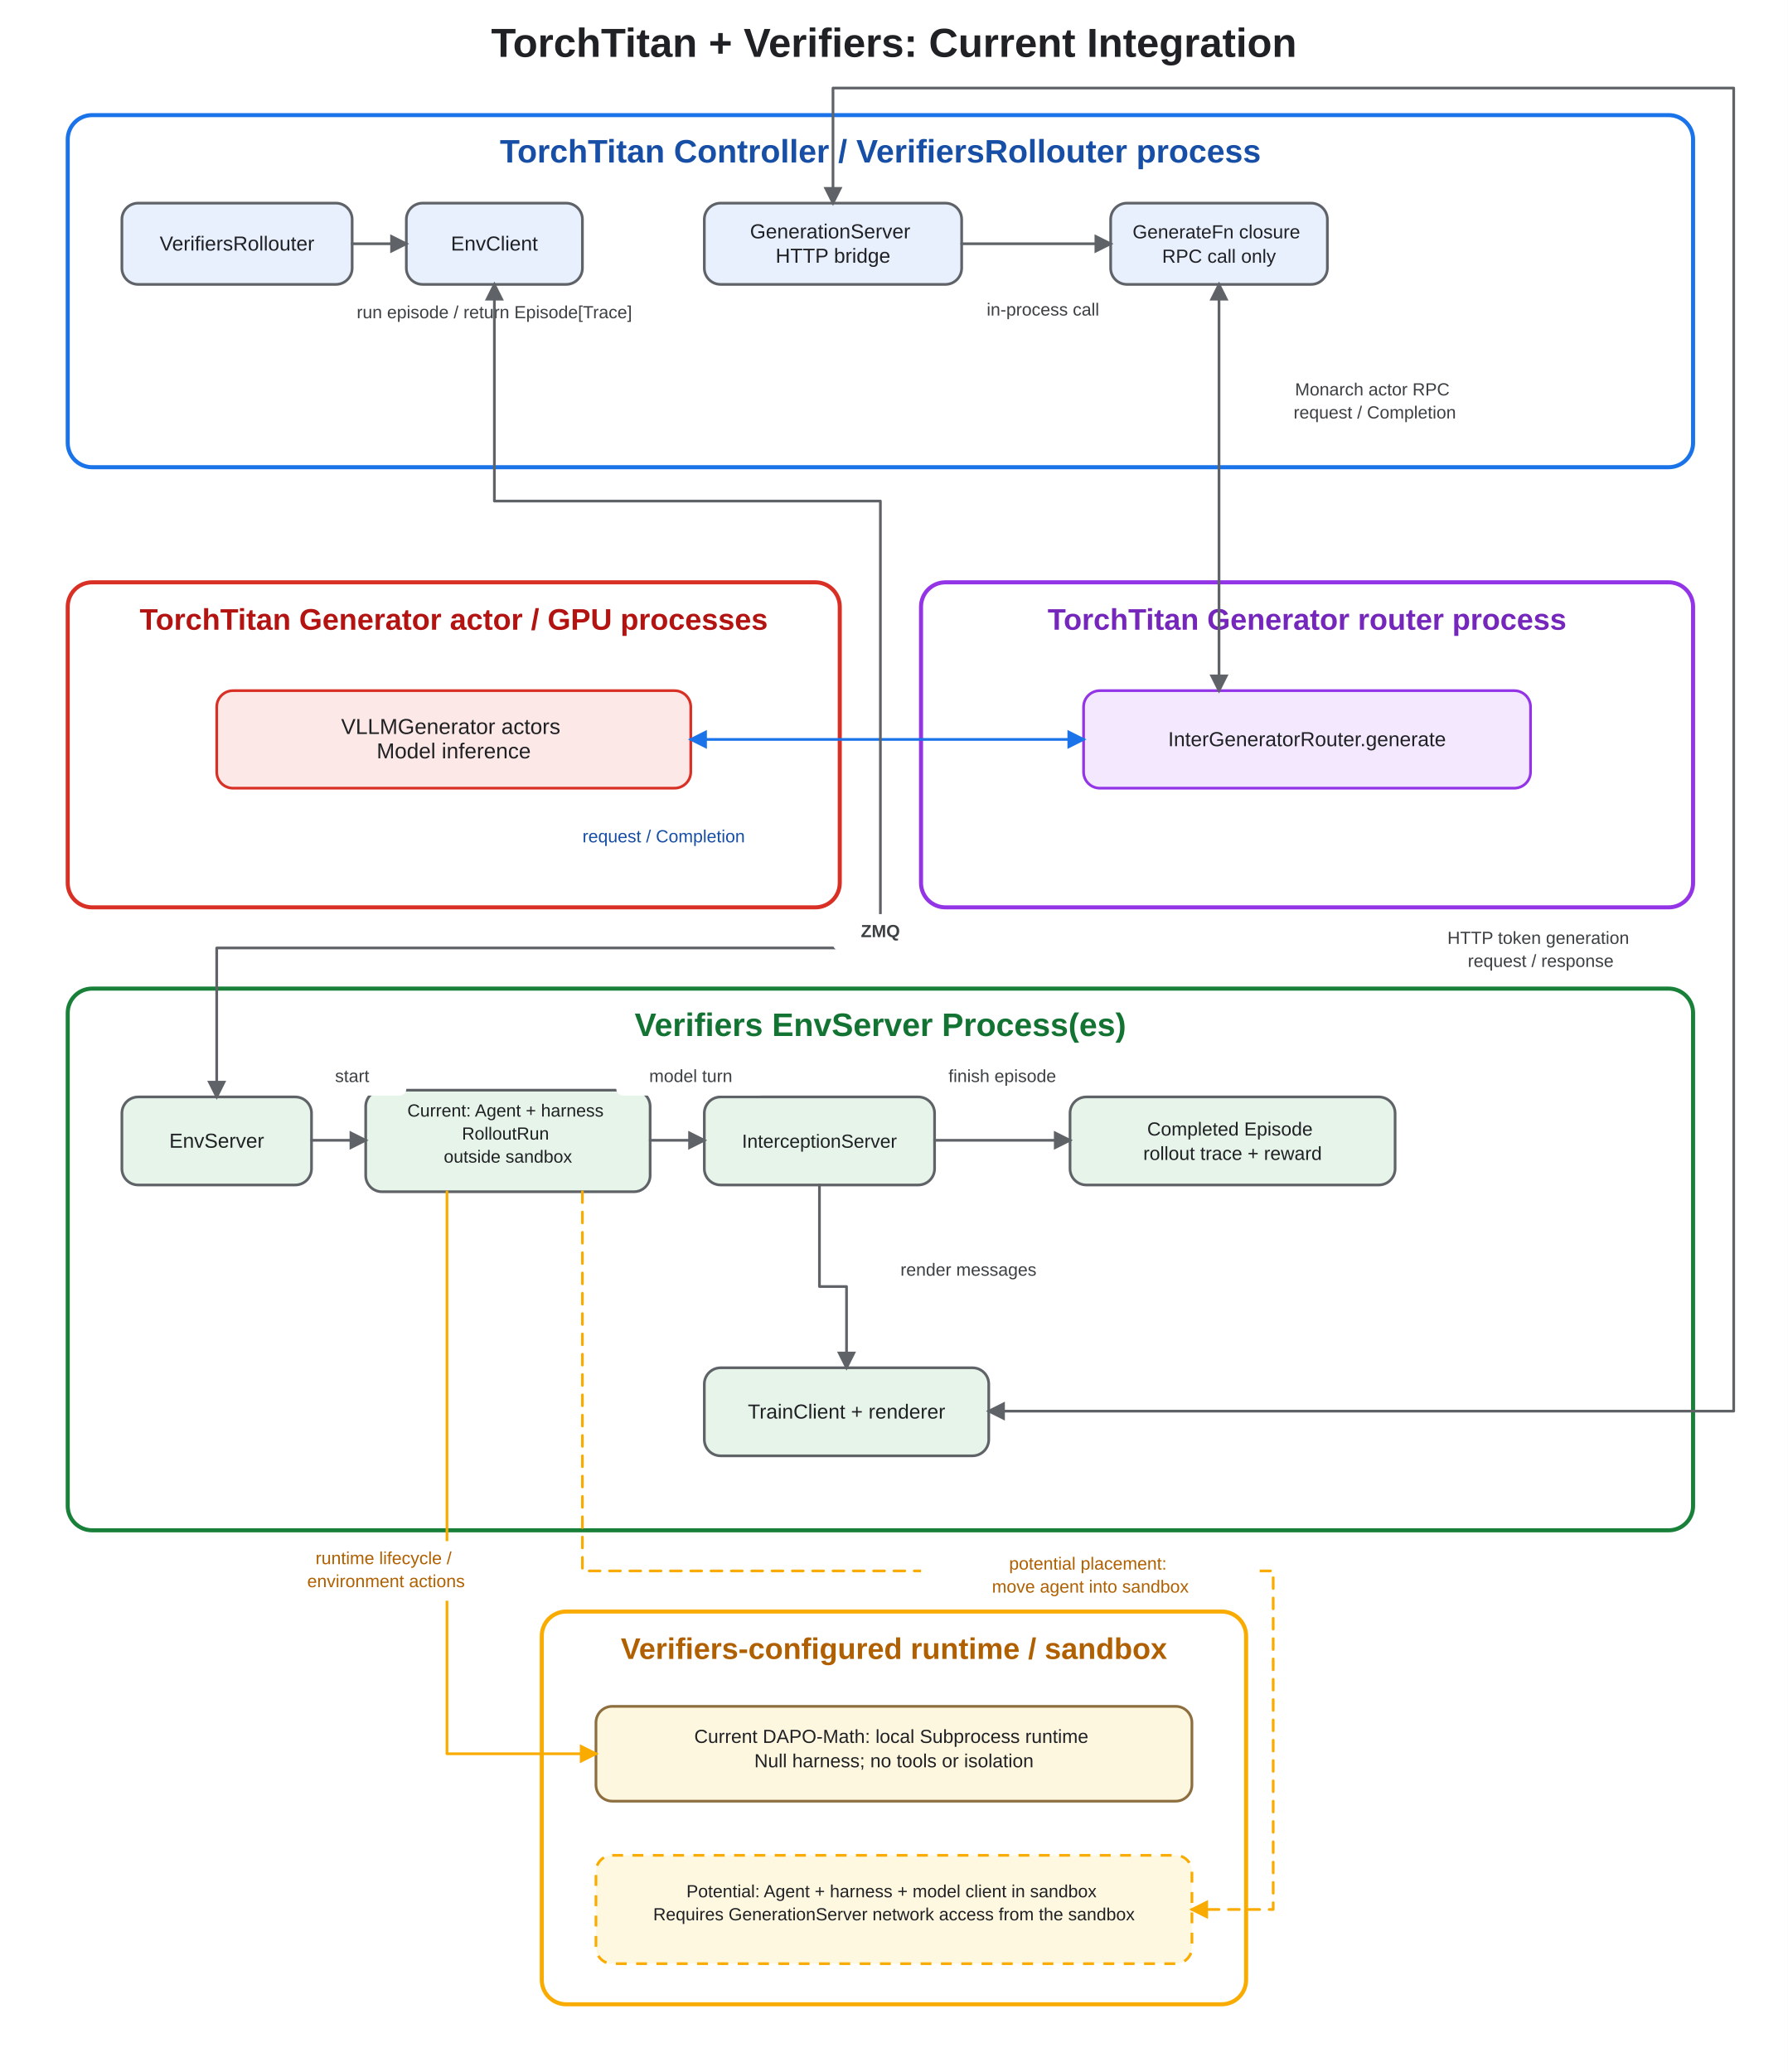
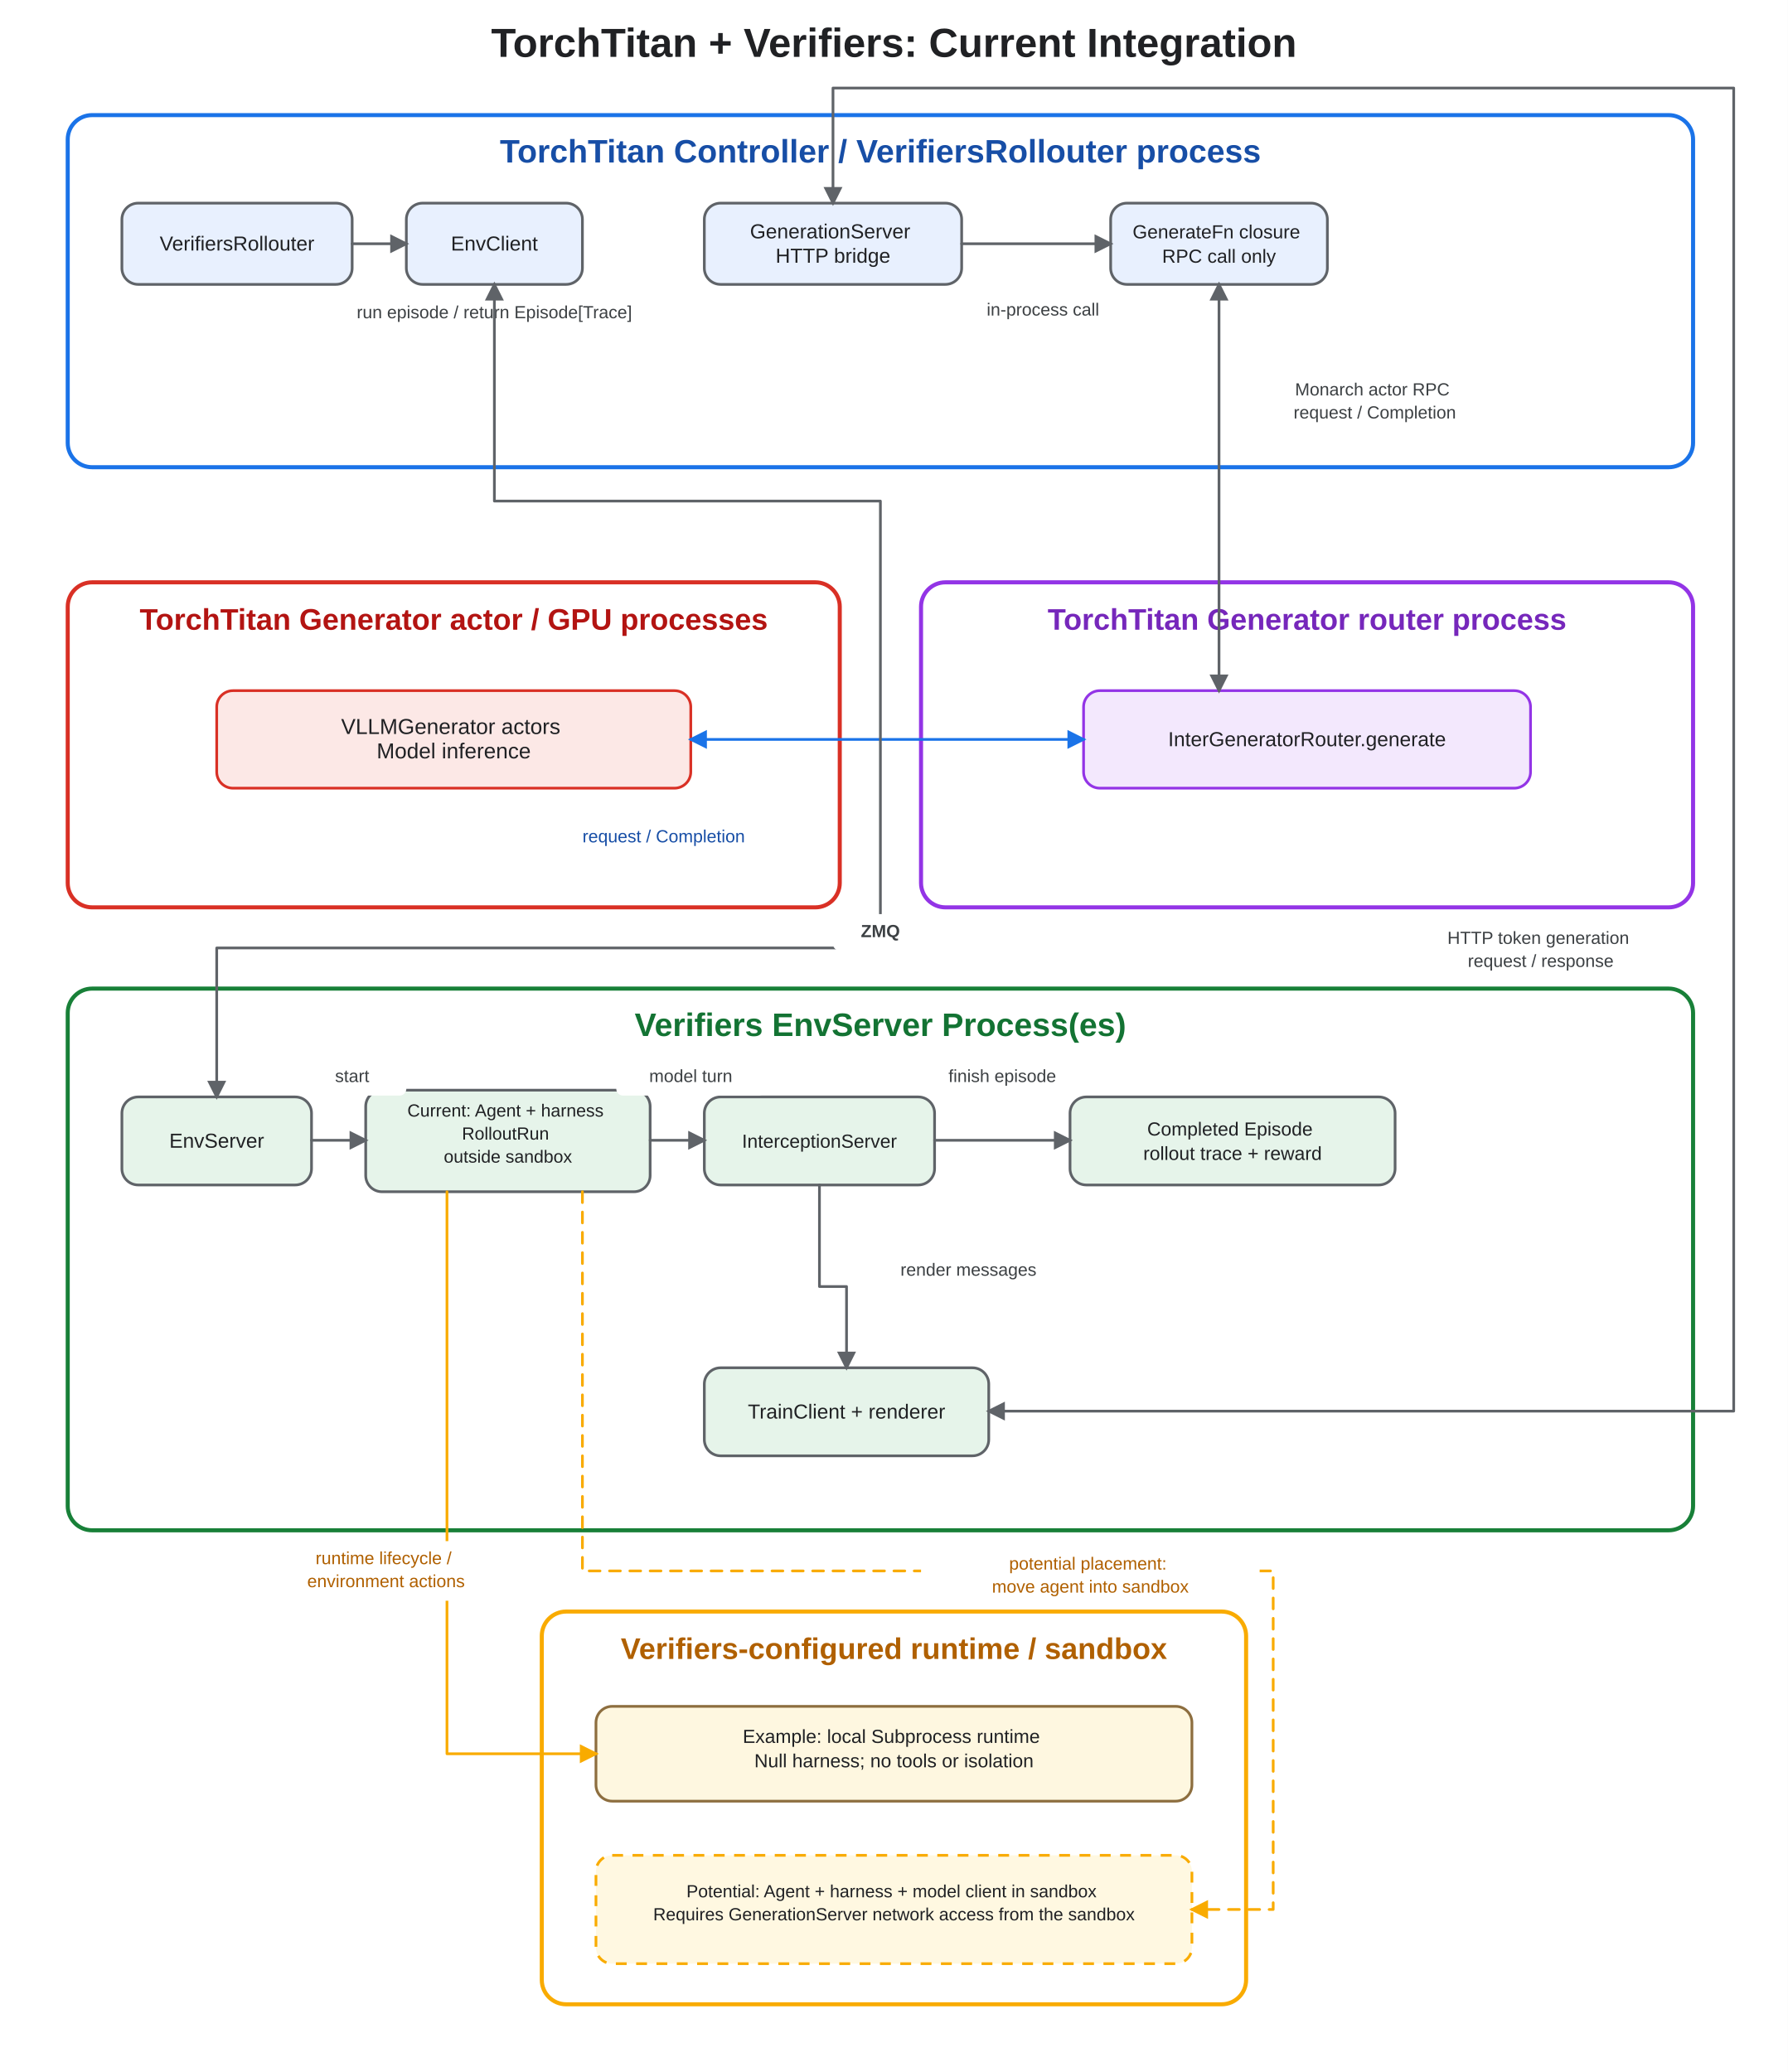
<svg xmlns="http://www.w3.org/2000/svg" width="1320" height="1530" viewBox="0 0 1320 1530">
  <defs>
    <marker id="gray" viewBox="0 0 10 10" markerWidth="7" markerHeight="7" refX="8.5" refY="5" orient="auto-start-reverse" markerUnits="strokeWidth">
      <path d="M0,0 L10,5 L0,10 z" fill="#5f6368" />
    </marker>
    <marker id="blue" viewBox="0 0 10 10" markerWidth="7" markerHeight="7" refX="8.5" refY="5" orient="auto-start-reverse" markerUnits="strokeWidth">
      <path d="M0,0 L10,5 L0,10 z" fill="#1a73e8" />
    </marker>
    <marker id="purple" viewBox="0 0 10 10" markerWidth="7" markerHeight="7" refX="8.5" refY="5" orient="auto-start-reverse" markerUnits="strokeWidth">
      <path d="M0,0 L10,5 L0,10 z" fill="#9334e6" />
    </marker>
    <marker id="green" viewBox="0 0 10 10" markerWidth="7" markerHeight="7" refX="8.5" refY="5" orient="auto-start-reverse" markerUnits="strokeWidth">
      <path d="M0,0 L10,5 L0,10 z" fill="#188038" />
    </marker>
    <marker id="orange" viewBox="0 0 10 10" markerWidth="7" markerHeight="7" refX="8.5" refY="5" orient="auto-start-reverse" markerUnits="strokeWidth">
      <path d="M0,0 L10,5 L0,10 z" fill="#f9ab00" />
    </marker>
  </defs>
  <rect width="1320" height="1530" fill="#ffffff" />
  <text x="660" y="42" fill="#202124" font-family="Arial, Helvetica, sans-serif" font-size="30" font-weight="700" text-anchor="middle">
    <tspan x="660" dy="0">TorchTitan + Verifiers: Current Integration</tspan>
  </text>
  <rect x="50" y="85" width="1200" height="260" rx="18" fill="#ffffff" stroke="#1a73e8" stroke-width="3" />
  <text x="650" y="120" fill="#174ea6" font-family="Arial, Helvetica, sans-serif" font-size="24" font-weight="700" text-anchor="middle">
    <tspan x="650" dy="0">TorchTitan Controller / VerifiersRollouter process</tspan>
  </text>
  <rect x="90" y="150" width="170" height="60" rx="12" fill="#e8f0fe" stroke="#5f6368" stroke-width="2" />
  <text x="175" y="185" fill="#202124" font-family="Arial, Helvetica, sans-serif" font-size="15" font-weight="500" text-anchor="middle">
    <tspan x="175" dy="0">VerifiersRollouter</tspan>
  </text>
  <rect x="300" y="150" width="130" height="60" rx="12" fill="#e8f0fe" stroke="#5f6368" stroke-width="2" />
  <text x="365" y="185" fill="#202124" font-family="Arial, Helvetica, sans-serif" font-size="15" font-weight="500" text-anchor="middle">
    <tspan x="365" dy="0">EnvClient</tspan>
  </text>
  <rect x="520" y="150" width="190" height="60" rx="12" fill="#e8f0fe" stroke="#5f6368" stroke-width="2" />
  <text x="615" y="176" fill="#202124" font-family="Arial, Helvetica, sans-serif" font-size="15" font-weight="500" text-anchor="middle">
    <tspan x="615" dy="0">GenerationServer</tspan>
    <tspan x="615" dy="18">HTTP bridge</tspan>
  </text>
  <rect x="820" y="150" width="160" height="60" rx="12" fill="#e8f0fe" stroke="#5f6368" stroke-width="2" />
  <text x="900" y="176" fill="#202124" font-family="Arial, Helvetica, sans-serif" font-size="14" font-weight="500" text-anchor="middle">
    <tspan x="900" dy="0">GenerateFn closure</tspan>
    <tspan x="900" dy="18">RPC call only</tspan>
  </text>
  <rect x="50" y="430" width="570" height="240" rx="18" fill="#ffffff" stroke="#d93025" stroke-width="3" />
  <text x="335" y="465" fill="#b31412" font-family="Arial, Helvetica, sans-serif" font-size="22" font-weight="700" text-anchor="middle">
    <tspan x="335" dy="0">TorchTitan Generator actor / GPU processes</tspan>
  </text>
  <rect x="160" y="510" width="350" height="72" rx="12" fill="#fce8e6" stroke="#d93025" stroke-width="2" />
  <text x="335" y="542" fill="#202124" font-family="Arial, Helvetica, sans-serif" font-size="16" font-weight="500" text-anchor="middle">
    <tspan x="335" dy="0">VLLMGenerator actors</tspan>
    <tspan x="335" dy="18">Model inference</tspan>
  </text>
  <rect x="680" y="430" width="570" height="240" rx="18" fill="#ffffff" stroke="#9334e6" stroke-width="3" />
  <text x="965" y="465" fill="#7627bb" font-family="Arial, Helvetica, sans-serif" font-size="22" font-weight="700" text-anchor="middle">
    <tspan x="965" dy="0">TorchTitan Generator router process</tspan>
  </text>
  <rect x="800" y="510" width="330" height="72" rx="12" fill="#f3e8fd" stroke="#9334e6" stroke-width="2" />
  <text x="965" y="551" fill="#202124" font-family="Arial, Helvetica, sans-serif" font-size="15" font-weight="500" text-anchor="middle">
    <tspan x="965" dy="0">InterGeneratorRouter.generate</tspan>
  </text>
  <rect x="50" y="730" width="1200" height="400" rx="18" fill="#ffffff" stroke="#188038" stroke-width="3" />
  <text x="650" y="765" fill="#137333" font-family="Arial, Helvetica, sans-serif" font-size="24" font-weight="700" text-anchor="middle">
    <tspan x="650" dy="0">Verifiers EnvServer Process(es)</tspan>
  </text>
  <rect x="90" y="810" width="140" height="65" rx="12" fill="#e6f4ea" stroke="#5f6368" stroke-width="2" />
  <text x="160" y="847.5" fill="#202124" font-family="Arial, Helvetica, sans-serif" font-size="15" font-weight="500" text-anchor="middle">
    <tspan x="160" dy="0">EnvServer</tspan>
  </text>
  <rect x="270" y="805" width="210" height="75" rx="12" fill="#e6f4ea" stroke="#5f6368" stroke-width="2" />
  <text x="375" y="824.5" fill="#202124" font-family="Arial, Helvetica, sans-serif" font-size="13" font-weight="500" text-anchor="middle">
    <tspan x="375" dy="0">Current: Agent + harness</tspan>
    <tspan x="375" dy="17">RolloutRun</tspan>
    <tspan x="375" dy="17">outside sandbox</tspan>
  </text>
  <rect x="520" y="810" width="170" height="65" rx="12" fill="#e6f4ea" stroke="#5f6368" stroke-width="2" />
  <text x="605" y="847.5" fill="#202124" font-family="Arial, Helvetica, sans-serif" font-size="14" font-weight="500" text-anchor="middle">
    <tspan x="605" dy="0">InterceptionServer</tspan>
  </text>
  <rect x="790" y="810" width="240" height="65" rx="12" fill="#e6f4ea" stroke="#5f6368" stroke-width="2" />
  <text x="910" y="838.5" fill="#202124" font-family="Arial, Helvetica, sans-serif" font-size="14" font-weight="500" text-anchor="middle">
    <tspan x="910" dy="0">Completed Episode</tspan>
    <tspan x="910" dy="18">rollout trace + reward</tspan>
  </text>
  <rect x="520" y="1010" width="210" height="65" rx="12" fill="#e6f4ea" stroke="#5f6368" stroke-width="2" />
  <text x="625" y="1047.5" fill="#202124" font-family="Arial, Helvetica, sans-serif" font-size="15" font-weight="500" text-anchor="middle">
    <tspan x="625" dy="0">TrainClient + renderer</tspan>
  </text>
  <rect x="400" y="1190" width="520" height="290" rx="18" fill="#ffffff" stroke="#f9ab00" stroke-width="3" />
  <text x="660" y="1225" fill="#b06000" font-family="Arial, Helvetica, sans-serif" font-size="22" font-weight="700" text-anchor="middle">
    <tspan x="660" dy="0">Verifiers-configured runtime / sandbox</tspan>
  </text>
  <rect x="440" y="1260" width="440" height="70" rx="12" fill="#fef7e0" stroke="#8d6e3f" stroke-width="2" />
  <text x="660" y="1287" fill="#202124" font-family="Arial, Helvetica, sans-serif" font-size="14" font-weight="500" text-anchor="middle">
-     <tspan x="660" dy="0">Current DAPO-Math: local Subprocess runtime</tspan>
+     <tspan x="660" dy="0">Example: local Subprocess runtime</tspan>
    <tspan x="660" dy="18">Null harness; no tools or isolation</tspan>
  </text>
  <rect x="440" y="1370" width="440" height="80" rx="12" fill="#fff8e1" stroke="#f9ab00" stroke-width="2" stroke-dasharray="8 7" />
  <text x="660" y="1401" fill="#202124" font-family="Arial, Helvetica, sans-serif" font-size="13" font-weight="500" text-anchor="middle">
    <tspan x="660" dy="0">Potential: Agent + harness + model client in sandbox</tspan>
    <tspan x="660" dy="17">Requires GenerationServer network access from the sandbox</tspan>
  </text>
  <path d="M260 180 H300" fill="none" stroke="#5f6368" stroke-width="2" stroke-linejoin="round" stroke-linecap="round" marker-end="url(#gray)" />
  <rect x="235" y="218" width="260" height="27" rx="5" fill="#ffffff" stroke="none" stroke-width="0" />
  <text x="365" y="235" fill="#3c4043" font-family="Arial, Helvetica, sans-serif" font-size="13" font-weight="500" text-anchor="middle">
    <tspan x="365" dy="0">run episode / return Episode[Trace]</tspan>
  </text>
  <path d="M710 180 H820" fill="none" stroke="#5f6368" stroke-width="2" stroke-linejoin="round" stroke-linecap="round" marker-end="url(#gray)" />
  <rect x="705" y="216" width="130" height="27" rx="5" fill="#ffffff" stroke="none" stroke-width="0" />
  <text x="770" y="233" fill="#3c4043" font-family="Arial, Helvetica, sans-serif" font-size="13" font-weight="500" text-anchor="middle">
    <tspan x="770" dy="0">in-process call</tspan>
  </text>
  <path d="M900 210 V510" fill="none" stroke="#5f6368" stroke-width="2" stroke-linejoin="round" stroke-linecap="round" marker-start="url(#gray)" marker-end="url(#gray)" />
  <rect x="915" y="275" width="200" height="44" rx="5" fill="#ffffff" stroke="none" stroke-width="0" />
  <text x="1015" y="292" fill="#3c4043" font-family="Arial, Helvetica, sans-serif" font-size="13" font-weight="500" text-anchor="middle">
    <tspan x="1015" dy="0">Monarch actor RPC</tspan>
    <tspan x="1015" dy="17">request / Completion</tspan>
  </text>
  <path d="M800 546 H510" fill="none" stroke="#1a73e8" stroke-width="2" stroke-linejoin="round" stroke-linecap="round" marker-start="url(#blue)" marker-end="url(#blue)" />
  <rect x="385" y="605" width="210" height="27" rx="5" fill="#ffffff" stroke="none" stroke-width="0" />
  <text x="490" y="622" fill="#174ea6" font-family="Arial, Helvetica, sans-serif" font-size="13" font-weight="500" text-anchor="middle">
    <tspan x="490" dy="0">request / Completion</tspan>
  </text>
  <path d="M365 210 V370 H650 V700 H160 V810" fill="none" stroke="#5f6368" stroke-width="2" stroke-linejoin="round" stroke-linecap="round" marker-start="url(#gray)" marker-end="url(#gray)" />
  <rect x="615" y="675" width="70" height="27" rx="5" fill="#ffffff" stroke="none" stroke-width="0" />
  <text x="650" y="692" fill="#3c4043" font-family="Arial, Helvetica, sans-serif" font-size="13" font-weight="700" text-anchor="middle">
    <tspan x="650" dy="0">ZMQ</tspan>
  </text>
  <path d="M230 842 H270" fill="none" stroke="#5f6368" stroke-width="2" stroke-linejoin="round" stroke-linecap="round" marker-end="url(#gray)" />
  <rect x="220" y="782" width="80" height="27" rx="5" fill="#ffffff" stroke="none" stroke-width="0" />
  <text x="260" y="799" fill="#3c4043" font-family="Arial, Helvetica, sans-serif" font-size="13" font-weight="500" text-anchor="middle">
    <tspan x="260" dy="0">start</tspan>
  </text>
  <path d="M480 842 H520" fill="none" stroke="#5f6368" stroke-width="2" stroke-linejoin="round" stroke-linecap="round" marker-end="url(#gray)" />
  <rect x="455" y="782" width="110" height="27" rx="5" fill="#ffffff" stroke="none" stroke-width="0" />
  <text x="510" y="799" fill="#3c4043" font-family="Arial, Helvetica, sans-serif" font-size="13" font-weight="500" text-anchor="middle">
    <tspan x="510" dy="0">model turn</tspan>
  </text>
  <path d="M690 842 H790" fill="none" stroke="#5f6368" stroke-width="2" stroke-linejoin="round" stroke-linecap="round" marker-end="url(#gray)" />
  <rect x="690" y="782" width="100" height="27" rx="5" fill="#ffffff" stroke="none" stroke-width="0" />
  <text x="740" y="799" fill="#3c4043" font-family="Arial, Helvetica, sans-serif" font-size="13" font-weight="500" text-anchor="middle">
    <tspan x="740" dy="0">finish episode</tspan>
  </text>
  <path d="M605 875 V950 H625 V1010" fill="none" stroke="#5f6368" stroke-width="2" stroke-linejoin="round" stroke-linecap="round" marker-end="url(#gray)" />
  <rect x="630" y="925" width="170" height="27" rx="5" fill="#ffffff" stroke="none" stroke-width="0" />
  <text x="715" y="942" fill="#3c4043" font-family="Arial, Helvetica, sans-serif" font-size="13" font-weight="500" text-anchor="middle">
    <tspan x="715" dy="0">render messages</tspan>
  </text>
  <path d="M730 1042 H1280 V65 H615 V150" fill="none" stroke="#5f6368" stroke-width="2" stroke-linejoin="round" stroke-linecap="round" marker-start="url(#gray)" marker-end="url(#gray)" />
  <rect x="1015" y="680" width="245" height="44" rx="5" fill="#ffffff" stroke="none" stroke-width="0" />
  <text x="1137.5" y="697" fill="#3c4043" font-family="Arial, Helvetica, sans-serif" font-size="13" font-weight="500" text-anchor="middle">
    <tspan x="1137.5" dy="0">HTTP token generation</tspan>
    <tspan x="1137.5" dy="17">request / response</tspan>
  </text>
  <path d="M330 880 V1155 H330 V1295 H440" fill="none" stroke="#f9ab00" stroke-width="2" stroke-linejoin="round" stroke-linecap="round" marker-end="url(#orange)" />
  <rect x="180" y="1138" width="210" height="44" rx="5" fill="#ffffff" stroke="none" stroke-width="0" />
  <text x="285" y="1155" fill="#b06000" font-family="Arial, Helvetica, sans-serif" font-size="13" font-weight="500" text-anchor="middle">
    <tspan x="285" dy="0">runtime lifecycle /</tspan>
    <tspan x="285" dy="17">environment actions</tspan>
  </text>
  <path d="M430 880 V1160 H940 V1410 H880" fill="none" stroke="#f9ab00" stroke-width="2" stroke-linejoin="round" stroke-linecap="round" stroke-dasharray="8 7" marker-end="url(#orange)" />
  <rect x="680" y="1142" width="250" height="44" rx="5" fill="#ffffff" stroke="none" stroke-width="0" />
  <text x="805" y="1159" fill="#b06000" font-family="Arial, Helvetica, sans-serif" font-size="13" font-weight="500" text-anchor="middle">
    <tspan x="805" dy="0">potential placement:</tspan>
    <tspan x="805" dy="17">move agent into sandbox</tspan>
  </text>
</svg>
